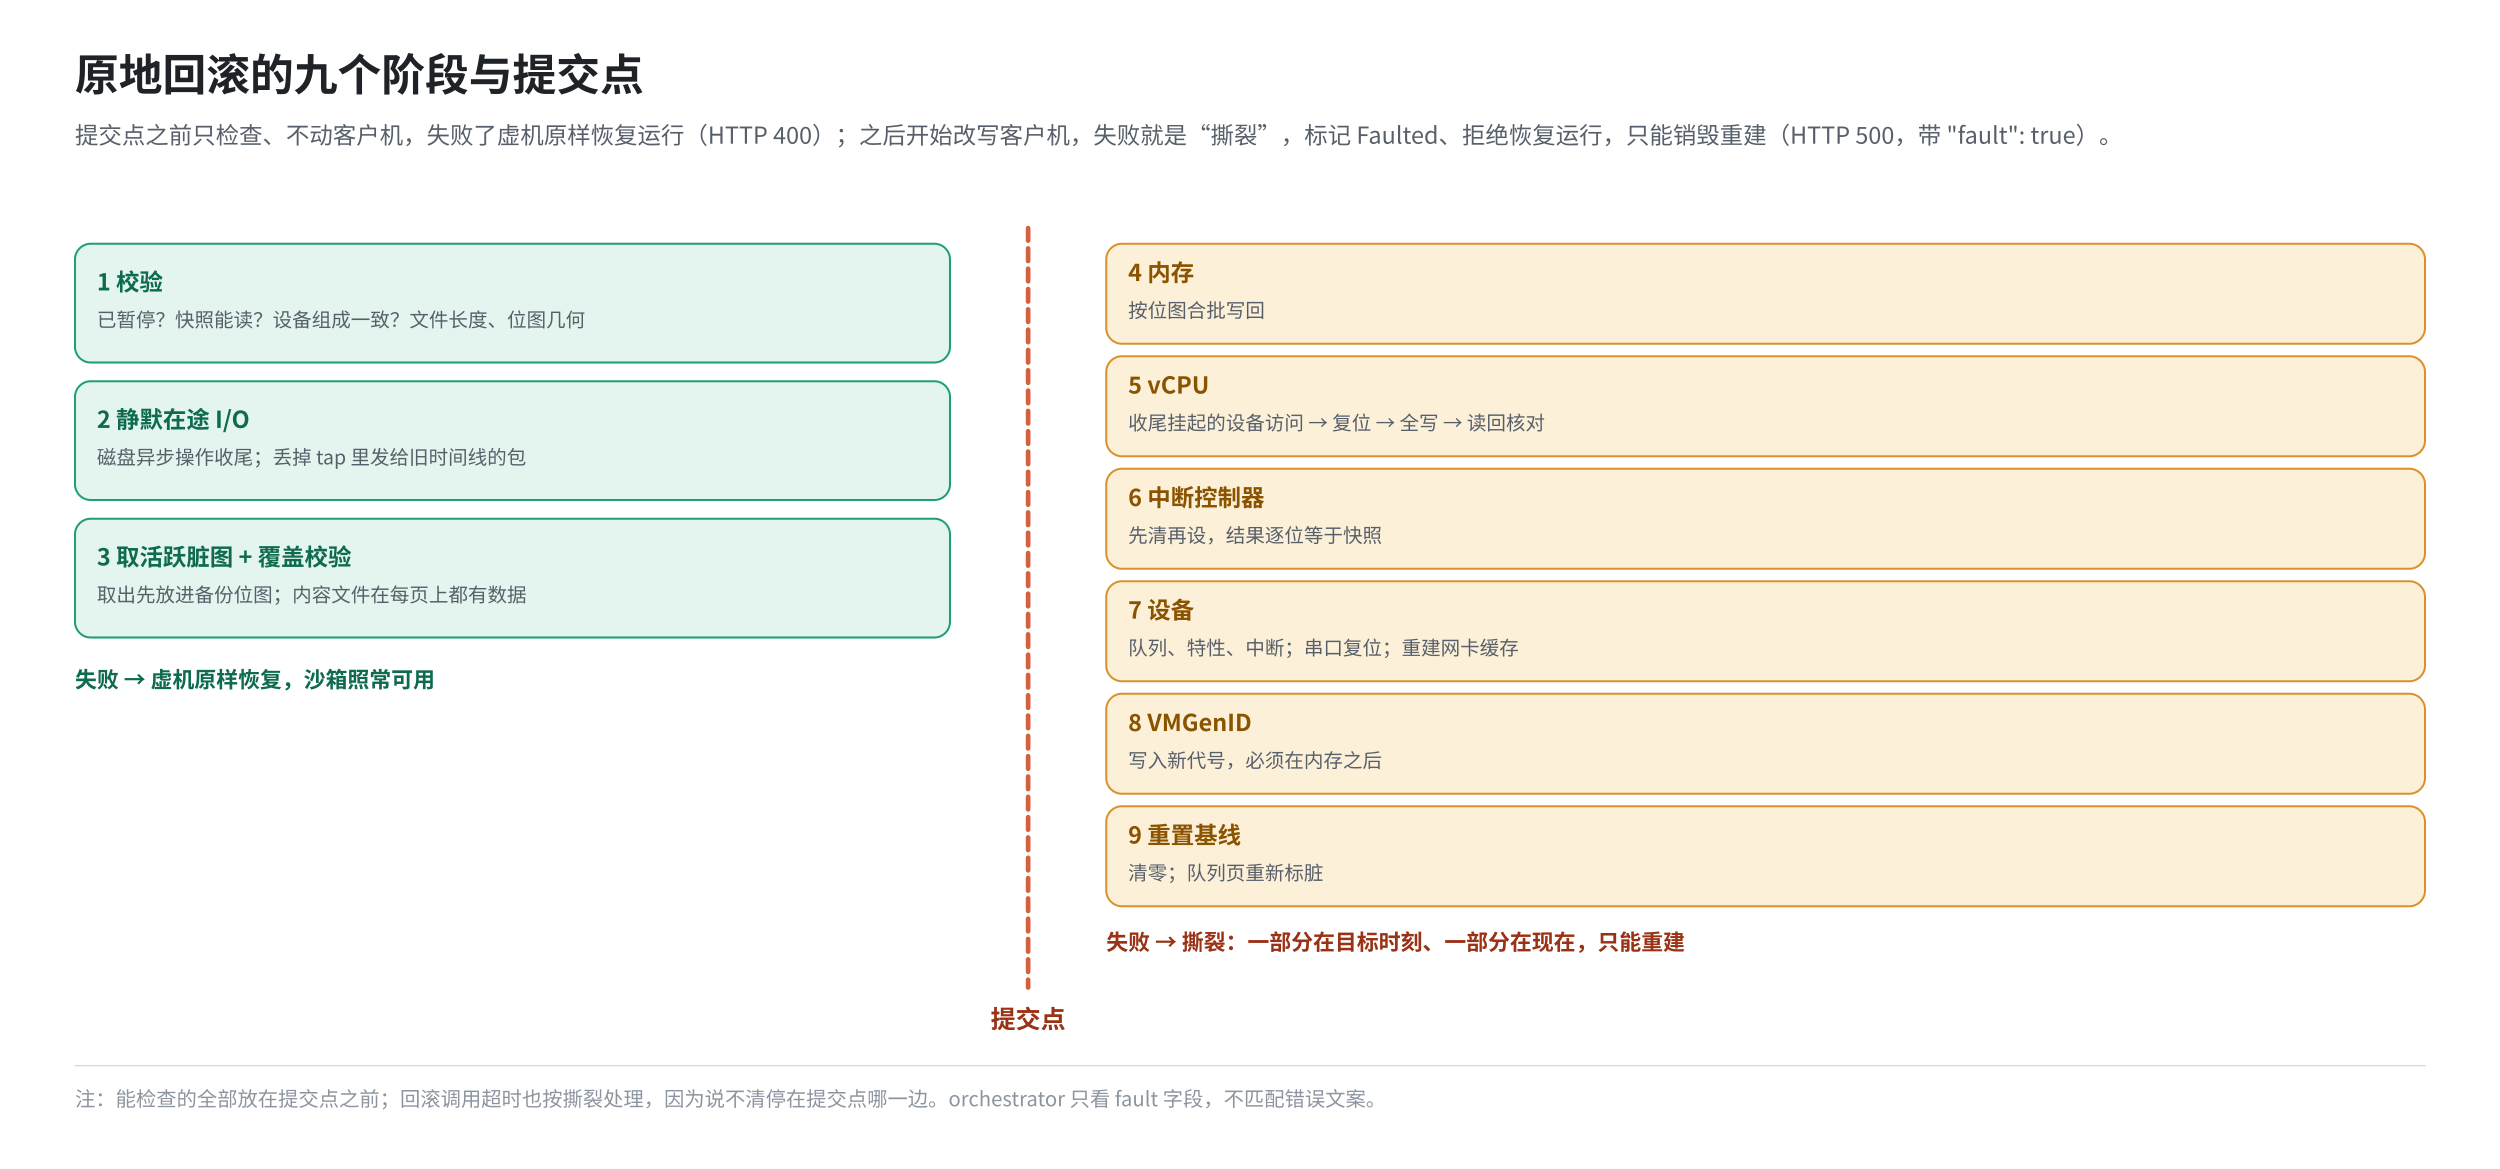
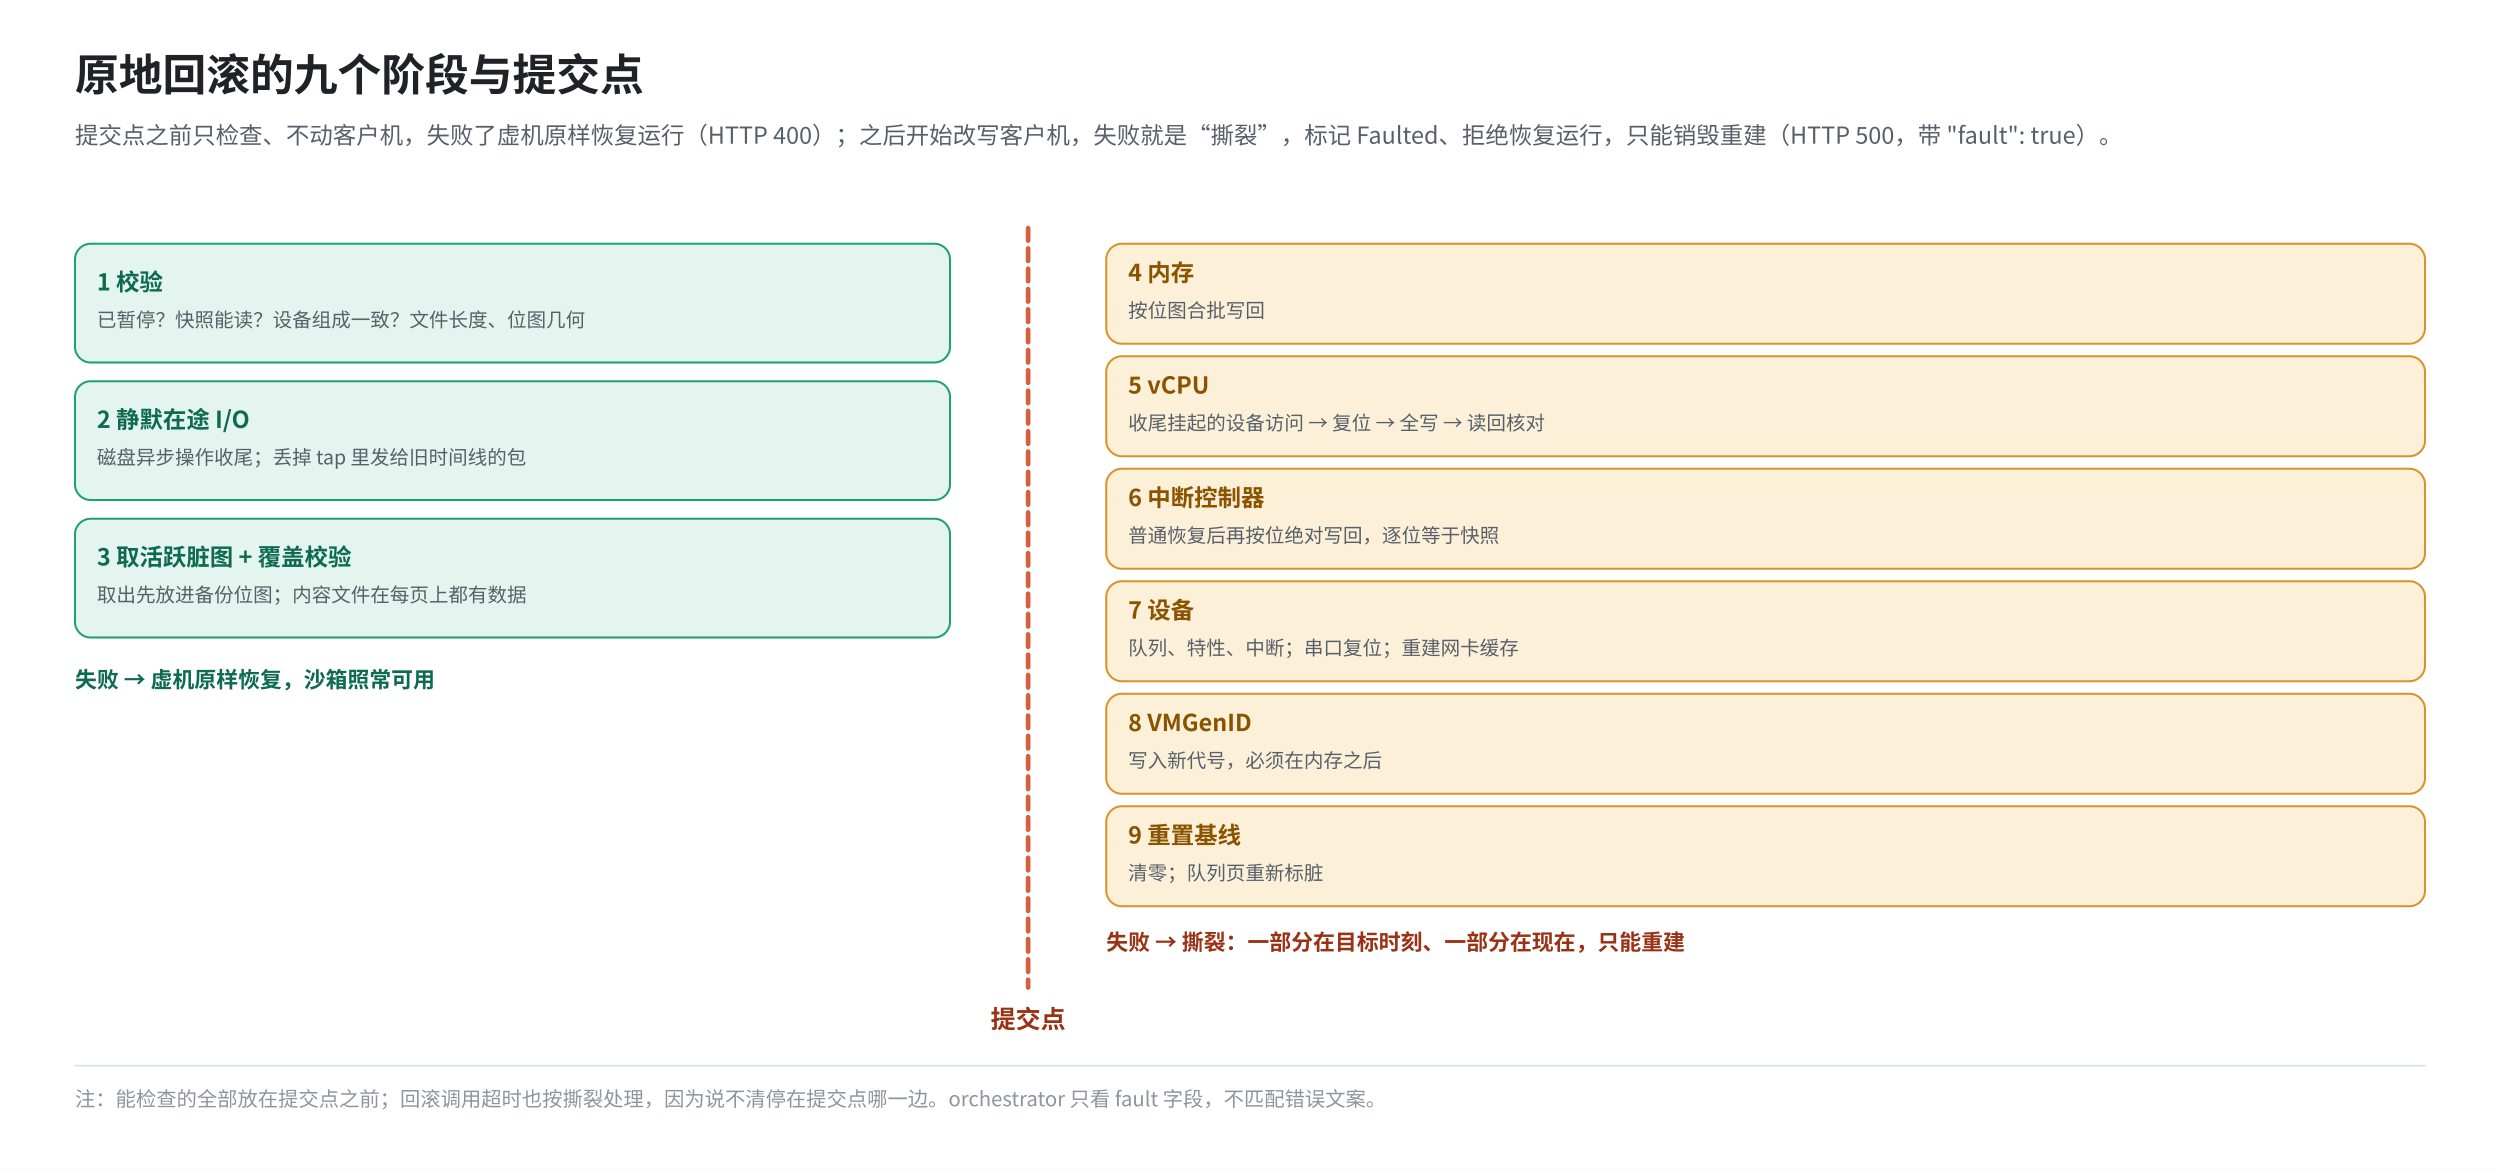
<svg xmlns="http://www.w3.org/2000/svg" width="1600" height="748" viewBox="0 0 1600 748" font-family="'PingFang SC','Hiragino Sans GB','Microsoft YaHei','Noto Sans CJK SC','Noto Sans SC','Source Han Sans SC',sans-serif">
  <defs />
  <rect width="1600" height="748" fill="#FFFFFF" />
  <text x="48.0" y="58.0" font-size="28" fill="#1F2328" font-weight="600" text-anchor="start">原地回滚的九个阶段与提交点</text>
  <text x="48.0" y="92.0" font-size="15" fill="#57606A" text-anchor="start">提交点之前只检查、不动客户机，失败了虚机原样恢复运行（HTTP 400）；之后开始改写客户机，失败就是“撕裂”，标记 Faulted、拒绝恢复运行，只能销毁重建（HTTP 500，带 "fault": true）。</text>
  <rect x="48.0" y="156.0" width="560.0" height="76.0" rx="10" fill="#E3F5EE" stroke="#1F9E77" stroke-width="1.3" />
  <text x="62.0" y="185.9" font-size="15" fill="#0E6B4F" font-weight="600" text-anchor="start">1 校验</text>
  <text x="62.0" y="209.2" font-size="12.5" fill="#57606A" text-anchor="start">已暂停？快照能读？设备组成一致？文件长度、位图几何</text>
  <rect x="48.0" y="244.0" width="560.0" height="76.0" rx="10" fill="#E3F5EE" stroke="#1F9E77" stroke-width="1.3" />
  <text x="62.0" y="273.9" font-size="15" fill="#0E6B4F" font-weight="600" text-anchor="start">2 静默在途 I/O</text>
  <text x="62.0" y="297.2" font-size="12.5" fill="#57606A" text-anchor="start">磁盘异步操作收尾；丢掉 tap 里发给旧时间线的包</text>
  <rect x="48.0" y="332.0" width="560.0" height="76.0" rx="10" fill="#E3F5EE" stroke="#1F9E77" stroke-width="1.3" />
  <text x="62.0" y="361.9" font-size="15" fill="#0E6B4F" font-weight="600" text-anchor="start">3 取活跃脏图 + 覆盖校验</text>
  <text x="62.0" y="385.2" font-size="12.5" fill="#57606A" text-anchor="start">取出先放进备份位图；内容文件在每页上都有数据</text>
  <text x="48.0" y="440.0" font-size="14" fill="#0E6B4F" font-weight="600" text-anchor="start">失败 → 虚机原样恢复，沙箱照常可用</text>
  <line x1="658.0" y1="146.0" x2="658.0" y2="632.0" stroke="#D6603D" stroke-width="3" stroke-linecap="round" stroke-dasharray="8 5" />
  <text x="658.0" y="658.0" font-size="16" fill="#9A3215" font-weight="600" text-anchor="middle">提交点</text>
  <rect x="708.0" y="156.0" width="844.0" height="64.0" rx="10" fill="#FDF0D9" stroke="#D9922B" stroke-width="1.3" />
  <text x="722.0" y="179.9" font-size="15" fill="#8A5300" font-weight="600" text-anchor="start">4 内存</text>
  <text x="722.0" y="203.2" font-size="12.5" fill="#57606A" text-anchor="start">按位图合批写回</text>
  <rect x="708.0" y="228.0" width="844.0" height="64.0" rx="10" fill="#FDF0D9" stroke="#D9922B" stroke-width="1.3" />
  <text x="722.0" y="251.9" font-size="15" fill="#8A5300" font-weight="600" text-anchor="start">5 vCPU</text>
  <text x="722.0" y="275.2" font-size="12.5" fill="#57606A" text-anchor="start">收尾挂起的设备访问 → 复位 → 全写 → 读回核对</text>
  <rect x="708.0" y="300.0" width="844.0" height="64.0" rx="10" fill="#FDF0D9" stroke="#D9922B" stroke-width="1.3" />
  <text x="722.0" y="323.9" font-size="15" fill="#8A5300" font-weight="600" text-anchor="start">6 中断控制器</text>
-   <text x="722.0" y="347.2" font-size="12.5" fill="#57606A" text-anchor="start">先清再设，结果逐位等于快照</text>
+   <text x="722.0" y="347.2" font-size="12.5" fill="#57606A" text-anchor="start">普通恢复后再按位绝对写回，逐位等于快照</text>
  <rect x="708.0" y="372.0" width="844.0" height="64.0" rx="10" fill="#FDF0D9" stroke="#D9922B" stroke-width="1.3" />
  <text x="722.0" y="395.9" font-size="15" fill="#8A5300" font-weight="600" text-anchor="start">7 设备</text>
  <text x="722.0" y="419.2" font-size="12.5" fill="#57606A" text-anchor="start">队列、特性、中断；串口复位；重建网卡缓存</text>
  <rect x="708.0" y="444.0" width="844.0" height="64.0" rx="10" fill="#FDF0D9" stroke="#D9922B" stroke-width="1.3" />
  <text x="722.0" y="467.9" font-size="15" fill="#8A5300" font-weight="600" text-anchor="start">8 VMGenID</text>
  <text x="722.0" y="491.2" font-size="12.5" fill="#57606A" text-anchor="start">写入新代号，必须在内存之后</text>
  <rect x="708.0" y="516.0" width="844.0" height="64.0" rx="10" fill="#FDF0D9" stroke="#D9922B" stroke-width="1.3" />
  <text x="722.0" y="539.9" font-size="15" fill="#8A5300" font-weight="600" text-anchor="start">9 重置基线</text>
  <text x="722.0" y="563.2" font-size="12.5" fill="#57606A" text-anchor="start">清零；队列页重新标脏</text>
  <text x="708.0" y="608.0" font-size="14" fill="#9A3215" font-weight="600" text-anchor="start">失败 → 撕裂：一部分在目标时刻、一部分在现在，只能重建</text>
  <line x1="48.0" y1="682.0" x2="1552.0" y2="682.0" stroke="#D8DEE4" stroke-width="1" stroke-linecap="round" />
  <text x="48.0" y="708.0" font-size="13" fill="#8C959F" text-anchor="start">注：能检查的全部放在提交点之前；回滚调用超时也按撕裂处理，因为说不清停在提交点哪一边。orchestrator 只看 fault 字段，不匹配错误文案。</text>
</svg>
